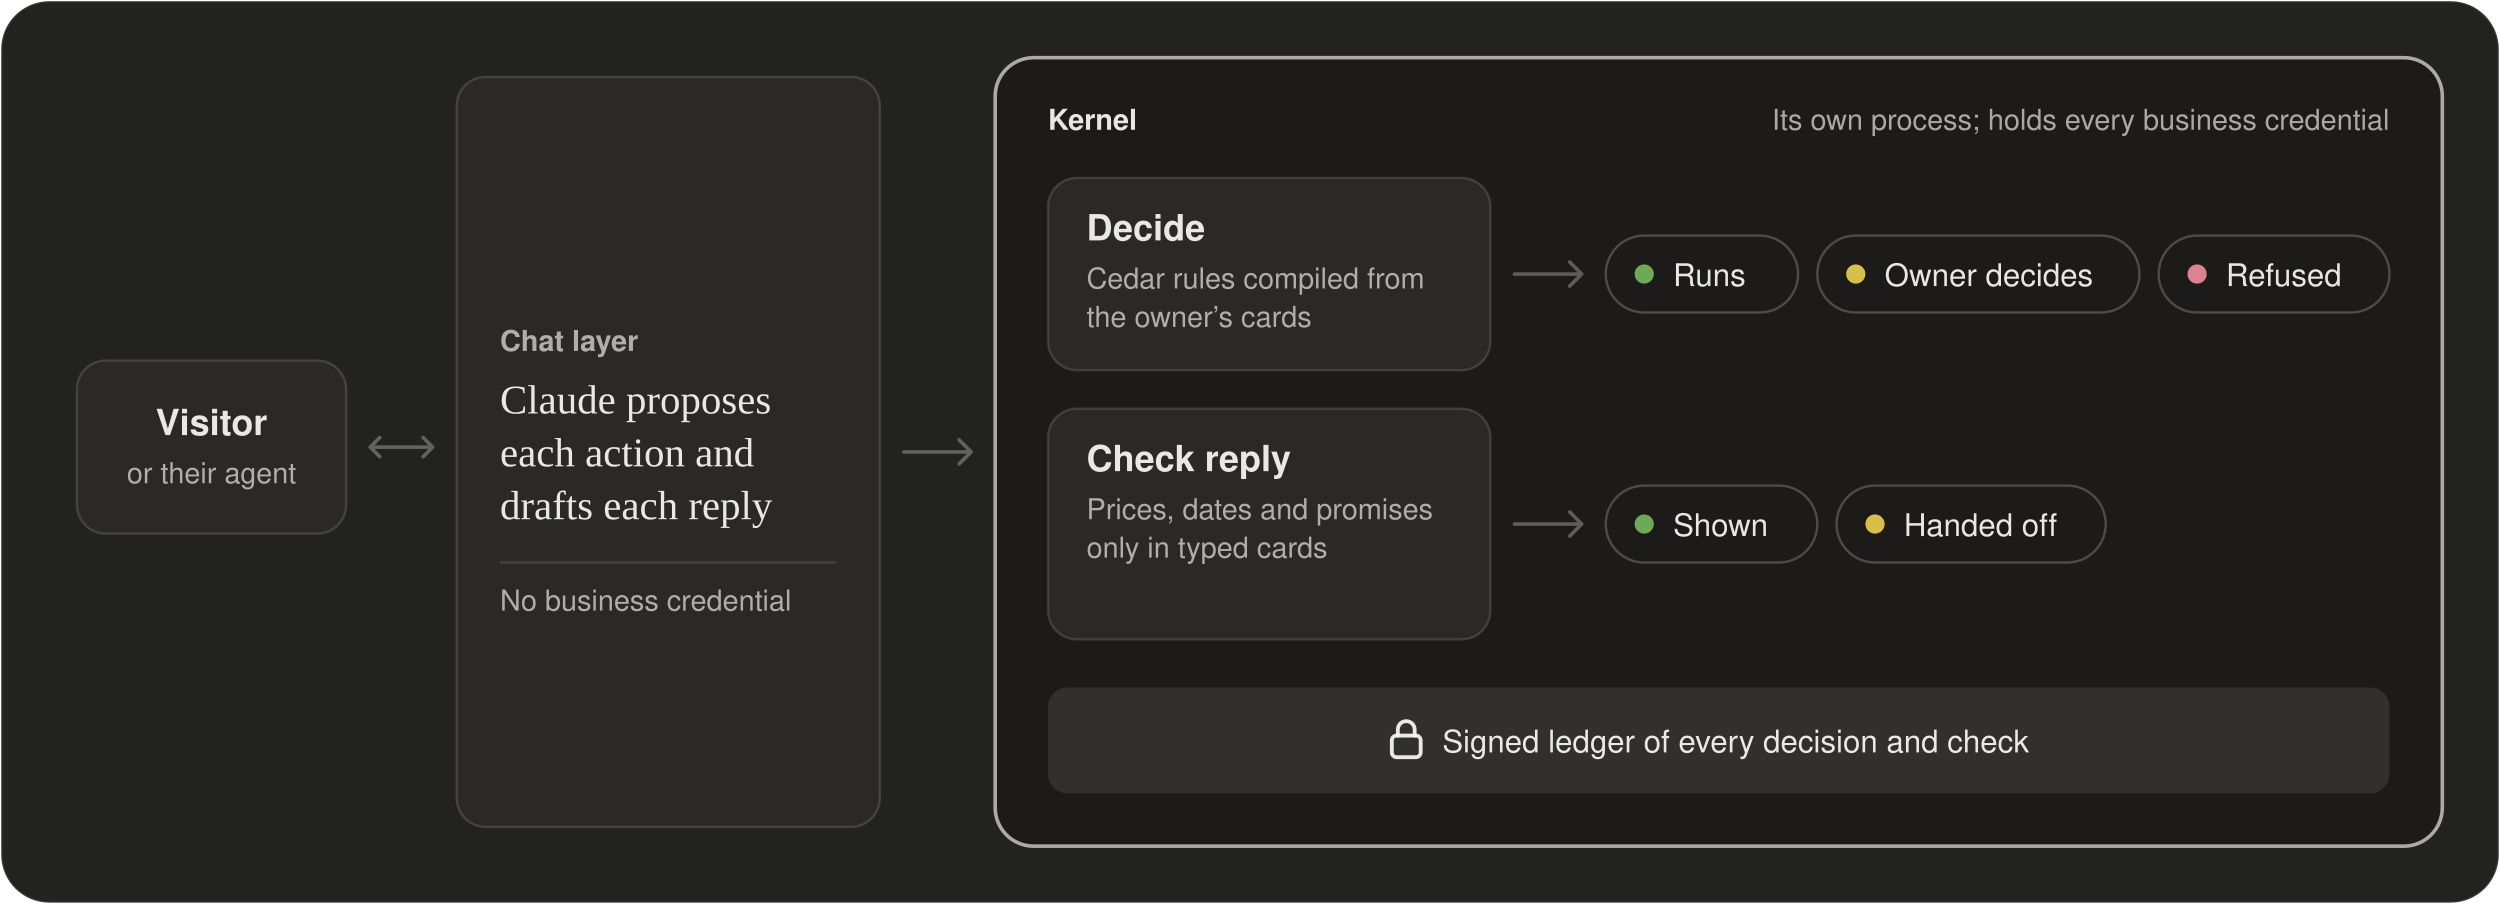
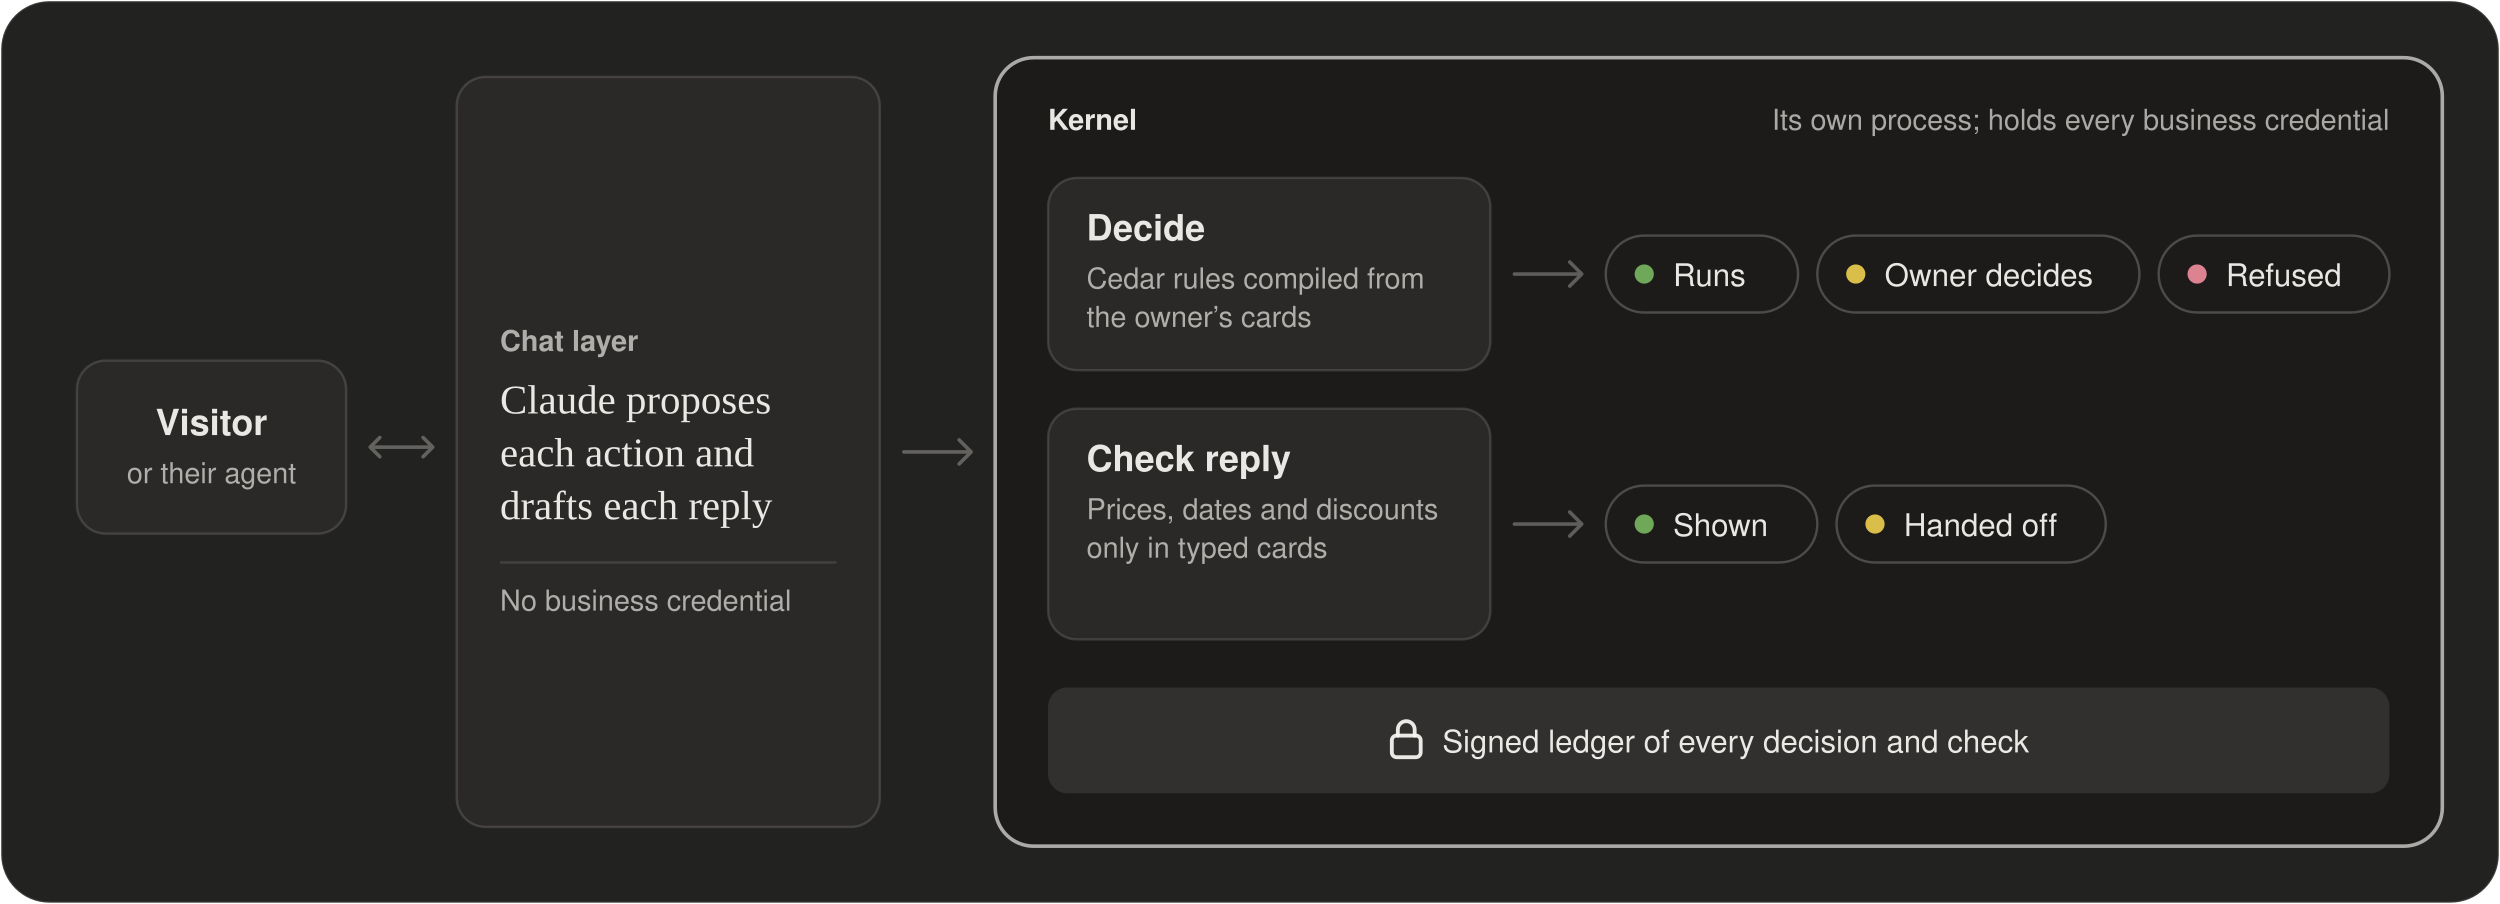
<svg xmlns="http://www.w3.org/2000/svg" width="1040" height="376" viewBox="0 0 1040 376" role="img" aria-labelledby="title desc">
  <style>
    text { font-family: "Hanken Grotesk", -apple-system, BlinkMacSystemFont, "Segoe UI", Helvetica, Arial, sans-serif; fill: rgba(250,249,245,0.92); }
    .name { font-size: 15px; font-weight: 600; }
    .line { font-size: 12px; fill: rgba(250,249,245,0.64); }
    .kicker { font-size: 12px; font-weight: 600; fill: rgba(250,249,245,0.64); }
    .voice { font-family: "Source Serif 4", Georgia, "Times New Roman", serif; font-size: 17px; }
    .pill { font-size: 13px; }
    .box { fill: #2A2927; stroke: rgba(250,249,245,0.14); stroke-width: 1; }
    .pillbox { fill: none; stroke: rgba(250,249,245,0.22); stroke-width: 1; }
    .arrow { fill: none; stroke: rgba(250,249,245,0.30); stroke-width: 1.5; stroke-linecap: round; stroke-linejoin: round; }
  </style>
  <rect x="0.5" y="0.5" width="1039" height="375" rx="20" fill="#222220" stroke="rgba(250,249,245,0.12)" />
  <rect class="box" x="32" y="150" width="112" height="72" rx="12" />
  <text class="name" x="88" y="181" text-anchor="middle">Visitor</text>
  <text class="line" x="88" y="201" text-anchor="middle">or their agent</text>
  <path class="arrow" d="M154 186h26M158 182l-4 4 4 4M176 182l4 4-4 4" />
  <rect class="box" x="190" y="32" width="176" height="312" rx="12" />
  <text class="kicker" x="208" y="146">Chat layer</text>
  <text class="voice" x="208" y="172">Claude proposes</text>
  <text class="voice" x="208" y="194">each action and</text>
  <text class="voice" x="208" y="216">drafts each reply</text>
  <line x1="208" y1="234" x2="348" y2="234" stroke="rgba(250,249,245,0.12)" />
  <text class="line" x="208" y="254">No business credential</text>
  <path class="arrow" d="M376 188h28M399 183l5 5-5 5" />
  <rect x="414" y="24" width="602" height="328" rx="16" fill="#1C1B19" stroke="rgba(250,249,245,0.64)" stroke-width="1.5" />
  <text class="kicker" x="436" y="54" style="fill: rgba(250,249,245,0.92)">Kernel</text>
  <text class="line" x="994" y="54" text-anchor="end">Its own process; holds every business credential</text>
  <rect class="box" x="436" y="74" width="184" height="80" rx="12" />
  <text class="name" x="452" y="100">Decide</text>
  <text class="line" x="452" y="120">Cedar rules compiled from</text>
  <text class="line" x="452" y="136">the owner’s cards</text>
  <path class="arrow" d="M630 114h28M653 109l5 5-5 5" />
  <rect class="pillbox" x="668" y="98" width="80" height="32" rx="16" />
  <circle cx="684" cy="114" r="4" fill="#6fa859" />
  <text class="pill" x="696" y="119">Runs</text>
  <rect class="pillbox" x="756" y="98" width="134" height="32" rx="16" />
  <circle cx="772" cy="114" r="4" fill="#dabe4a" />
  <text class="pill" x="784" y="119">Owner decides</text>
  <rect class="pillbox" x="898" y="98" width="96" height="32" rx="16" />
  <circle cx="914" cy="114" r="4" fill="#dc8290" />
  <text class="pill" x="926" y="119">Refused</text>
  <rect class="box" x="436" y="170" width="184" height="96" rx="12" />
  <text class="name" x="452" y="196">Check reply</text>
-   <text class="line" x="452" y="216">Prices, dates and promises</text>
+   <text class="line" x="452" y="216">Prices, dates and discounts</text>
  <text class="line" x="452" y="232">only in typed cards</text>
  <path class="arrow" d="M630 218h28M653 213l5 5-5 5" />
  <rect class="pillbox" x="668" y="202" width="88" height="32" rx="16" />
  <circle cx="684" cy="218" r="4" fill="#6fa859" />
  <text class="pill" x="696" y="223">Shown</text>
  <rect class="pillbox" x="764" y="202" width="112" height="32" rx="16" />
  <circle cx="780" cy="218" r="4" fill="#dabe4a" />
  <text class="pill" x="792" y="223">Handed off</text>
  <rect x="436" y="286" width="558" height="44" rx="8" fill="rgba(250,249,245,0.10)" />
  <g transform="translate(578 299)" fill="none" stroke="rgba(250,249,245,0.92)" stroke-width="1.6" stroke-linecap="round" stroke-linejoin="round">
    <rect x="1" y="7" width="12" height="9" rx="2" />
    <path d="M3.5 7V4.5a3.5 3.5 0 0 1 7 0V7" />
  </g>
  <text class="pill" x="600" y="313">Signed ledger of every decision and check</text>
</svg>
